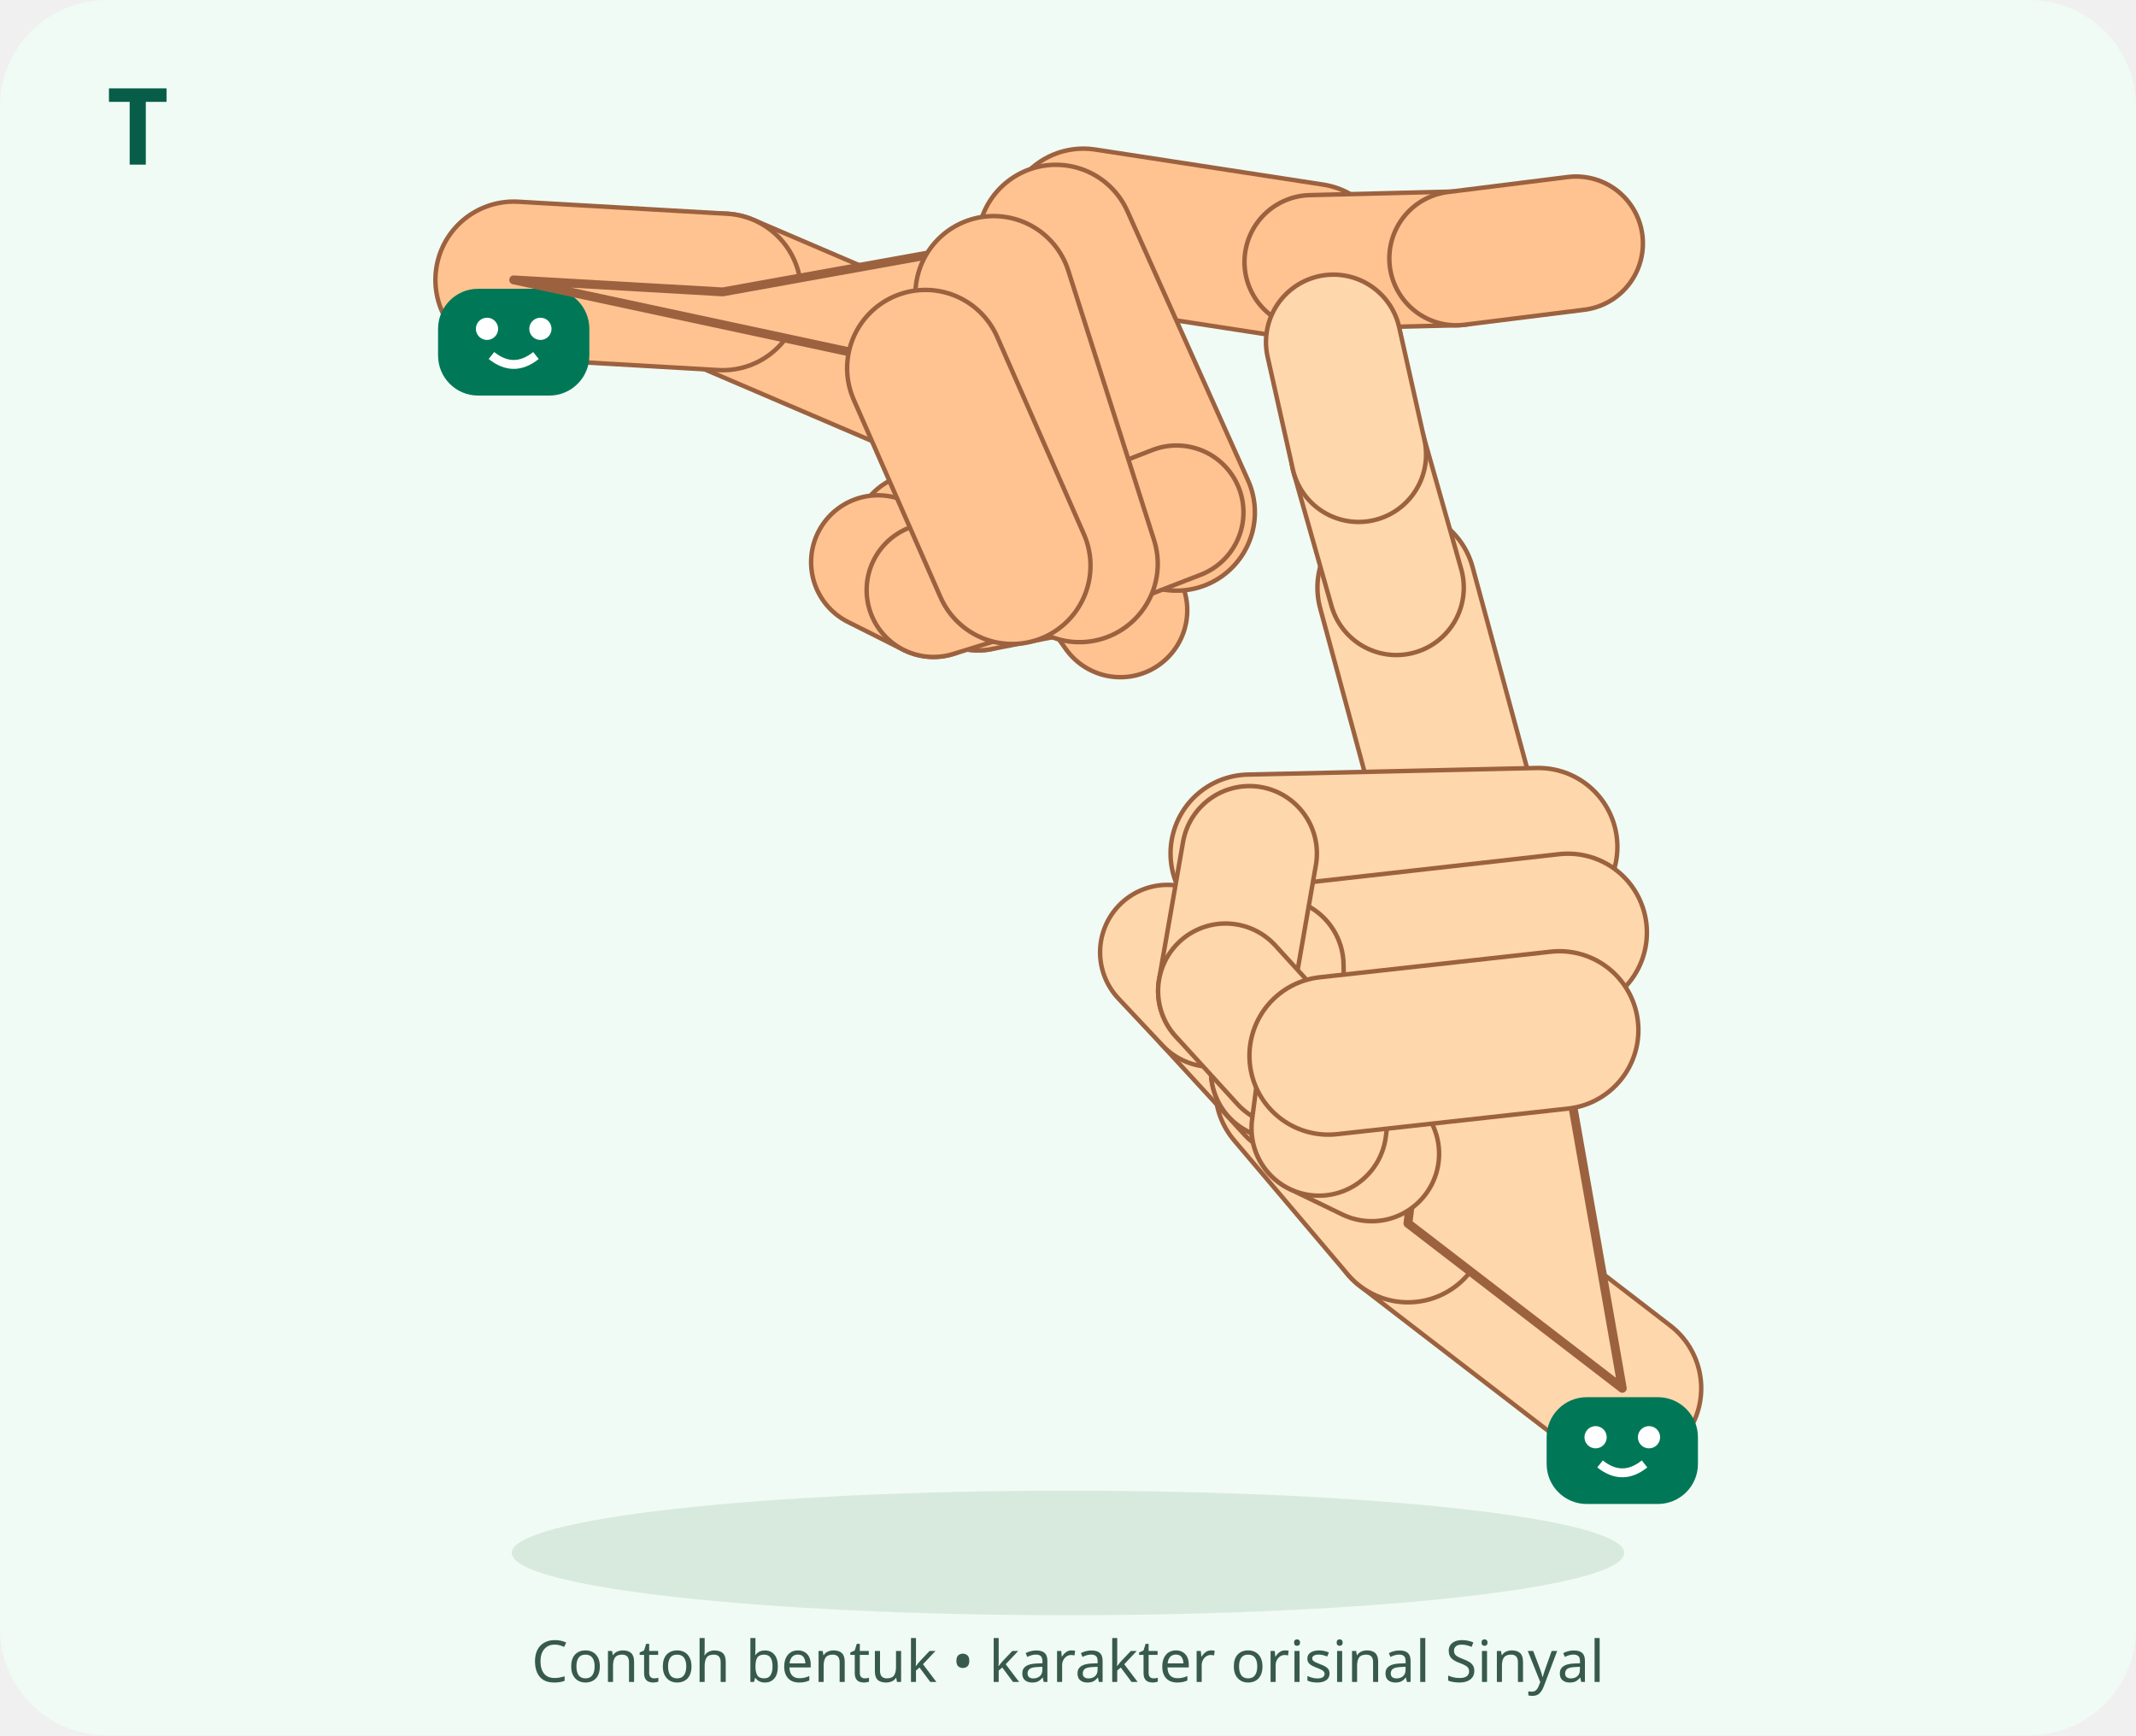
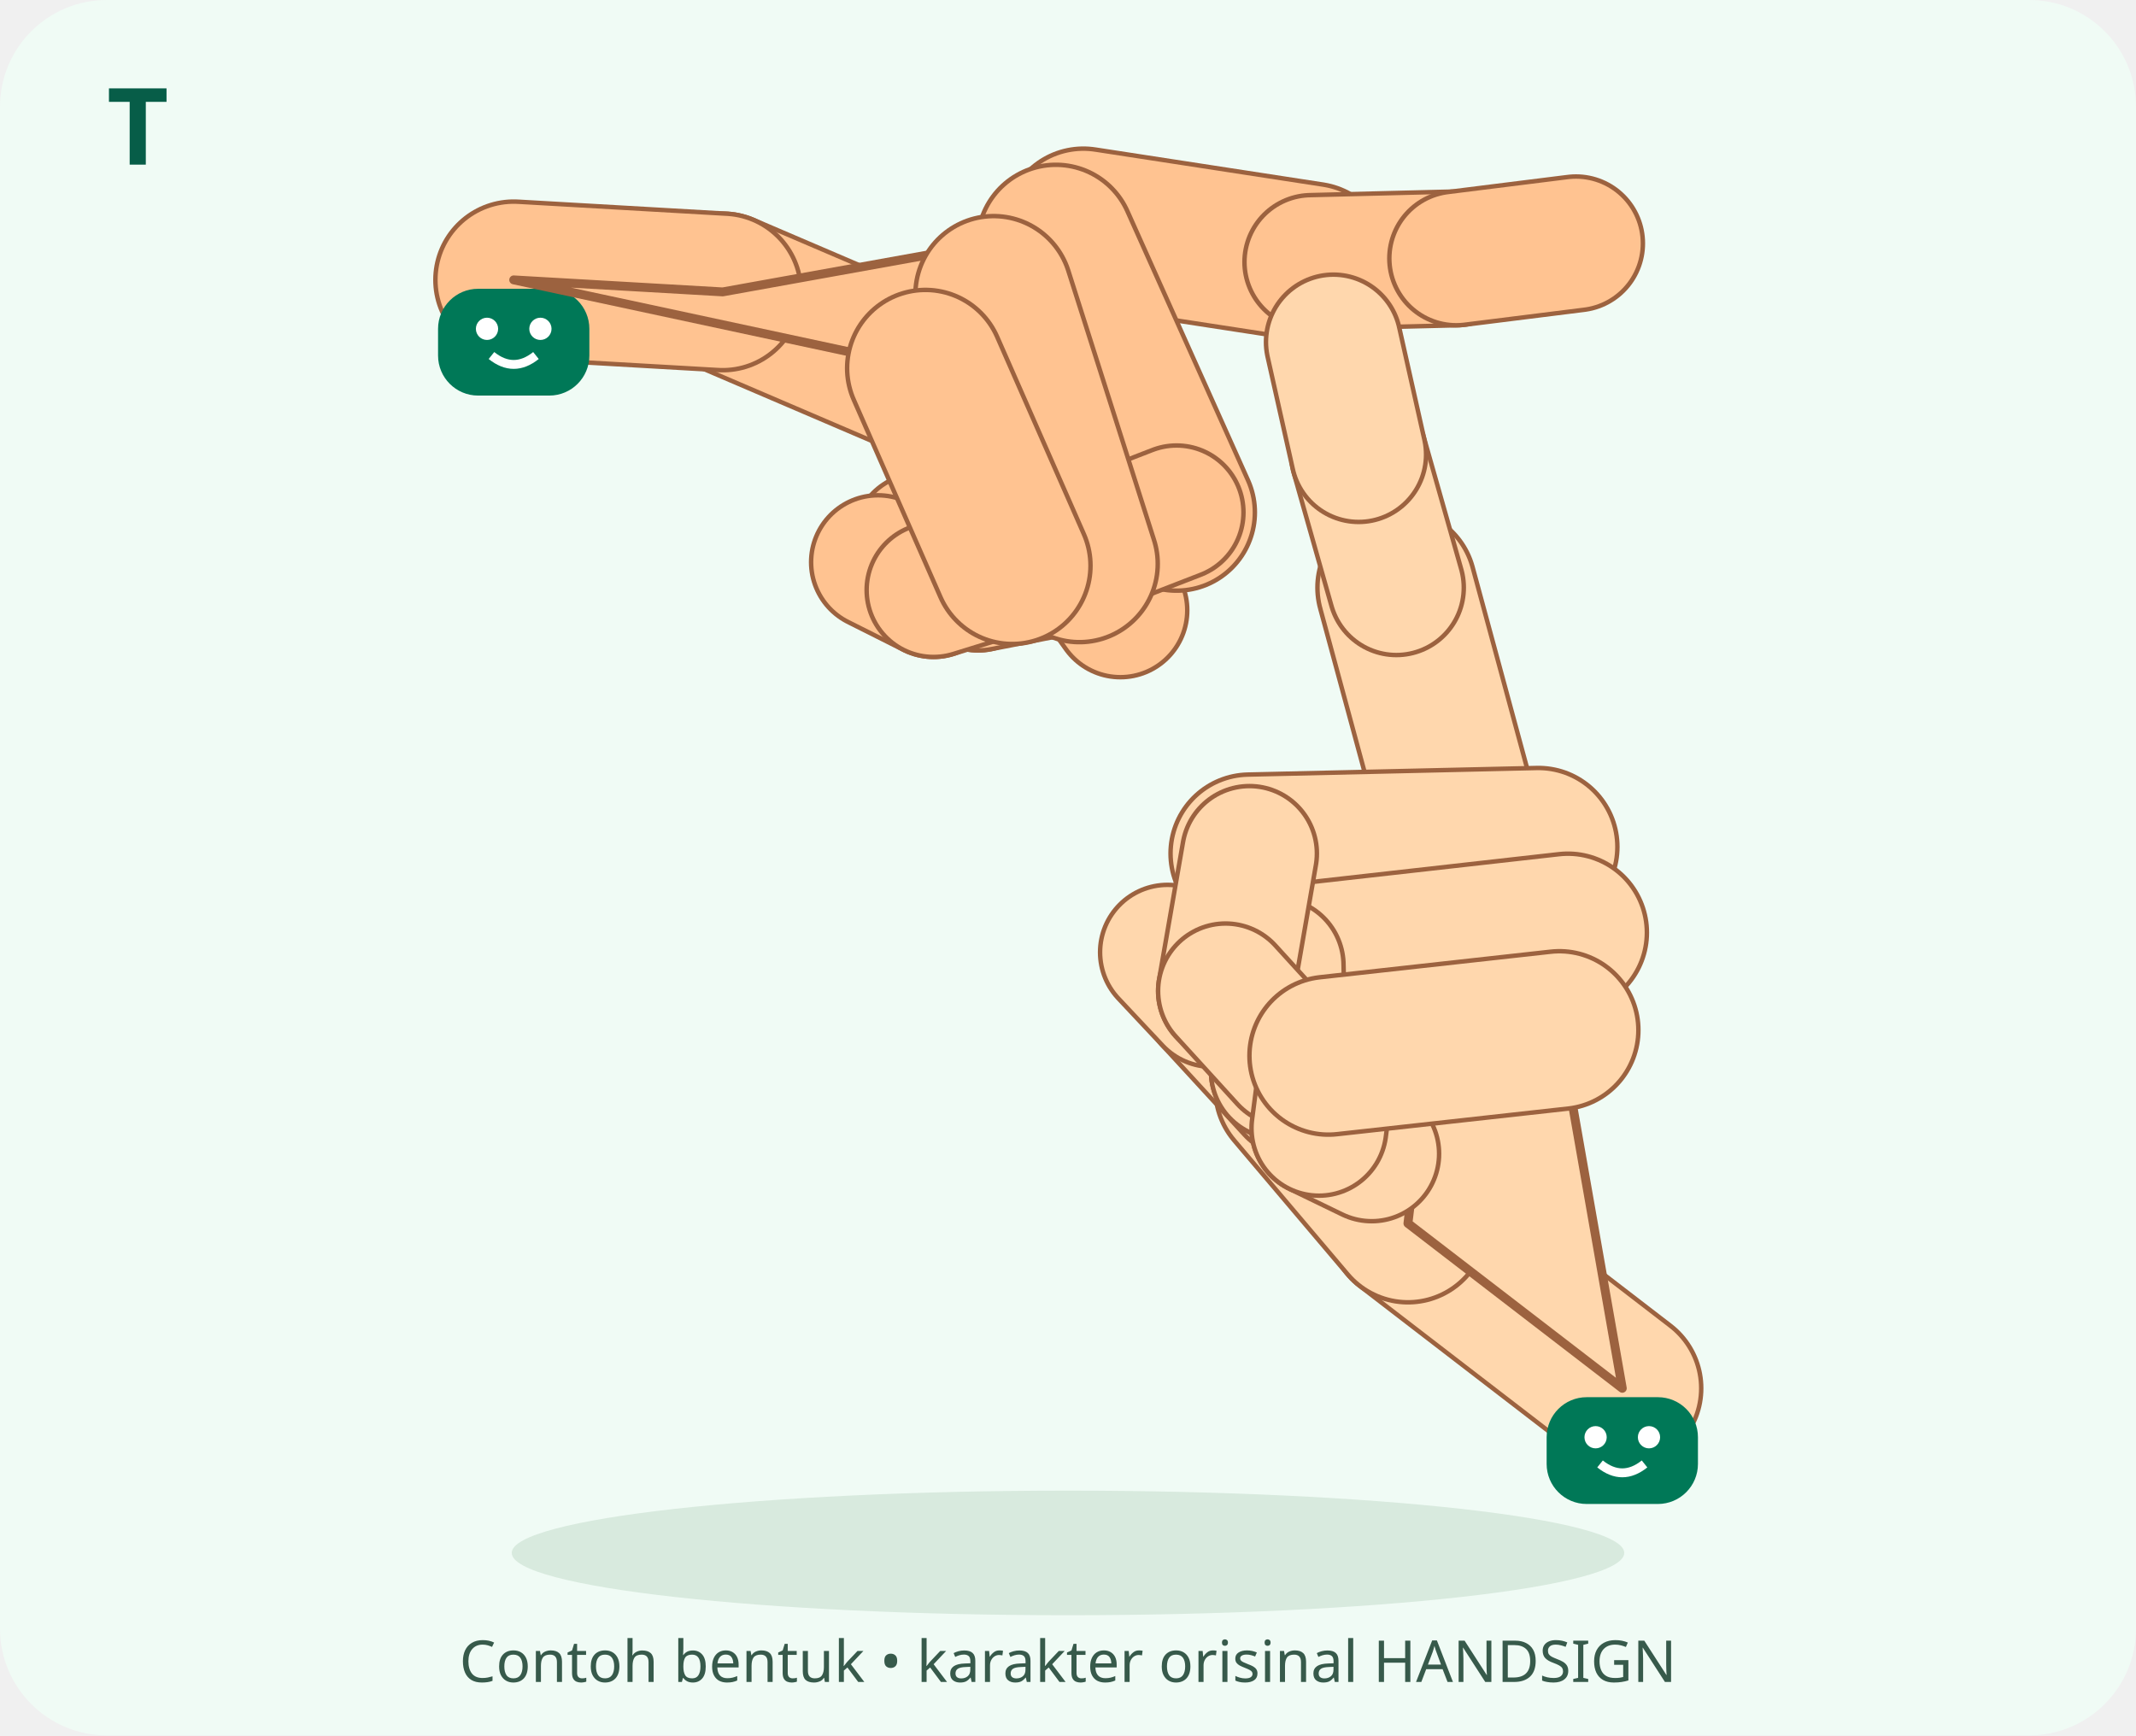
<svg xmlns="http://www.w3.org/2000/svg" viewBox="0 0 480 390" role="img" aria-labelledby="title">
  <rect width="480" height="390" rx="24" fill="#f0fbf5" />
  <ellipse cx="240" cy="349" rx="125" ry="14" fill="#d8eade" />
  <path d="M162.41 65.60L207.99 85.12" stroke="#9c623f" stroke-width="36.192" stroke-linecap="round" />
  <path d="M162.41 65.60L207.99 85.12" stroke="#ffc391" stroke-width="34.192" stroke-linecap="round" />
  <path d="M115.44 62.90L162.41 65.60" stroke="#9c623f" stroke-width="36.192" stroke-linecap="round" />
  <path d="M115.44 62.90L162.41 65.60" stroke="#ffc391" stroke-width="34.192" stroke-linecap="round" />
  <path d="M207.99 85.12L234.82 113.37" stroke="#9c623f" stroke-width="31.063" stroke-linecap="round" />
  <path d="M207.99 85.12L234.82 113.37" stroke="#ffc391" stroke-width="29.063" stroke-linecap="round" />
  <path d="M364.56 312.00L316.39 274.94" stroke="#9c623f" stroke-width="36.474" stroke-linecap="round" />
  <path d="M364.56 312.00L316.39 274.94" stroke="#ffd7ad" stroke-width="34.474" stroke-linecap="round" />
  <path d="M234.82 113.37L251.77 137.16" stroke="#9c623f" stroke-width="31.063" stroke-linecap="round" />
  <path d="M234.82 113.37L251.77 137.16" stroke="#ffc391" stroke-width="29.063" stroke-linecap="round" />
  <path d="M243.45 51.00L294.69 58.88" stroke="#9c623f" stroke-width="36.192" stroke-linecap="round" />
  <path d="M243.45 51.00L294.69 58.88" stroke="#ffc391" stroke-width="34.192" stroke-linecap="round" />
  <path d="M316.39 274.94L290.85 244.79" stroke="#9c623f" stroke-width="36.474" stroke-linecap="round" />
  <path d="M316.39 274.94L290.85 244.79" stroke="#ffd7ad" stroke-width="34.474" stroke-linecap="round" />
  <rect x="98.44" y="64.90" width="34" height="24" rx="9" fill="#007857" />
  <circle cx="109.44" cy="73.90" r="2.5" fill="white" />
  <circle cx="121.44" cy="73.90" r="2.5" fill="white" />
  <path d="M110.44 79.90q5 4 10 0" fill="none" stroke="white" stroke-width="2" />
  <rect x="347.56" y="314.00" width="34" height="24" rx="9" fill="#007857" />
  <circle cx="358.56" cy="323.00" r="2.5" fill="white" />
  <circle cx="370.56" cy="323.00" r="2.5" fill="white" />
  <path d="M359.56 329.00q5 4 10 0" fill="none" stroke="white" stroke-width="2" />
  <polygon points="115.44,62.90 162.41,65.60 243.45,51.00 237.28,54.63 223.30,66.16 207.96,82.75" fill="#ffc391" stroke="#9c623f" stroke-width="2" stroke-linejoin="round" />
  <path d="M294.69 58.88L327.24 58.07" stroke="#9c623f" stroke-width="31.063" stroke-linecap="round" />
  <path d="M294.69 58.88L327.24 58.07" stroke="#ffc391" stroke-width="29.063" stroke-linecap="round" />
  <path d="M237.28 54.63L264.40 115.15" stroke="#9c623f" stroke-width="36.192" stroke-linecap="round" />
  <path d="M237.28 54.63L264.40 115.15" stroke="#ffc391" stroke-width="34.192" stroke-linecap="round" />
  <polygon points="364.56,312.00 316.39,274.94 327.53,182.77 345.72,190.33 352.35,209.59 350.44,231.51" fill="#ffd7ad" stroke="#9c623f" stroke-width="2" stroke-linejoin="round" />
  <path d="M290.85 244.79L272.30 224.60" stroke="#9c623f" stroke-width="31.303" stroke-linecap="round" />
  <path d="M290.85 244.79L272.30 224.60" stroke="#ffd7ad" stroke-width="29.303" stroke-linecap="round" />
  <path d="M219.82 131.14L206.84 121.39" stroke="#9c623f" stroke-width="31.063" stroke-linecap="round" />
  <path d="M219.82 131.14L206.84 121.39" stroke="#ffc391" stroke-width="29.063" stroke-linecap="round" />
  <path d="M327.24 58.07L354.16 54.70" stroke="#9c623f" stroke-width="31.063" stroke-linecap="round" />
  <path d="M327.24 58.07L354.16 54.70" stroke="#ffc391" stroke-width="29.063" stroke-linecap="round" />
  <path d="M327.53 182.77L313.79 132.06" stroke="#9c623f" stroke-width="36.474" stroke-linecap="round" />
  <path d="M327.53 182.77L313.79 132.06" stroke="#ffd7ad" stroke-width="34.474" stroke-linecap="round" />
  <path d="M209.78 132.61L197.30 126.34" stroke="#9c623f" stroke-width="31.063" stroke-linecap="round" />
  <path d="M209.78 132.61L197.30 126.34" stroke="#ffc391" stroke-width="29.063" stroke-linecap="round" />
  <path d="M240.82 124.29L225.83 117.67" stroke="#9c623f" stroke-width="31.063" stroke-linecap="round" />
  <path d="M240.82 124.29L225.83 117.67" stroke="#ffc391" stroke-width="29.063" stroke-linecap="round" />
  <path d="M264.40 115.15L240.82 124.29" stroke="#9c623f" stroke-width="31.063" stroke-linecap="round" />
  <path d="M264.40 115.15L240.82 124.29" stroke="#ffc391" stroke-width="29.063" stroke-linecap="round" />
  <path d="M287.28 240.76L302.36 249.40" stroke="#9c623f" stroke-width="31.303" stroke-linecap="round" />
  <path d="M287.28 240.76L302.36 249.40" stroke="#ffd7ad" stroke-width="29.303" stroke-linecap="round" />
  <path d="M242.57 126.72L219.82 131.14" stroke="#9c623f" stroke-width="31.063" stroke-linecap="round" />
  <path d="M242.57 126.72L219.82 131.14" stroke="#ffc391" stroke-width="29.063" stroke-linecap="round" />
  <path d="M223.30 66.16L242.57 126.72" stroke="#9c623f" stroke-width="36.192" stroke-linecap="round" />
  <path d="M223.30 66.16L242.57 126.72" stroke="#ffc391" stroke-width="34.192" stroke-linecap="round" />
  <path d="M345.72 190.33L280.78 191.81" stroke="#9c623f" stroke-width="36.474" stroke-linecap="round" />
  <path d="M345.72 190.33L280.78 191.81" stroke="#ffd7ad" stroke-width="34.474" stroke-linecap="round" />
  <path d="M227.46 127.13L209.78 132.61" stroke="#9c623f" stroke-width="31.063" stroke-linecap="round" />
  <path d="M227.46 127.13L209.78 132.61" stroke="#ffc391" stroke-width="29.063" stroke-linecap="round" />
  <path d="M352.35 209.59L286.77 216.97" stroke="#9c623f" stroke-width="36.474" stroke-linecap="round" />
  <path d="M352.35 209.59L286.77 216.97" stroke="#ffd7ad" stroke-width="34.474" stroke-linecap="round" />
  <path d="M296.39 253.56L308.24 259.30" stroke="#9c623f" stroke-width="31.303" stroke-linecap="round" />
  <path d="M296.39 253.56L308.24 259.30" stroke="#ffd7ad" stroke-width="29.303" stroke-linecap="round" />
  <path d="M286.77 216.97L287.28 240.76" stroke="#9c623f" stroke-width="31.303" stroke-linecap="round" />
  <path d="M286.77 216.97L287.28 240.76" stroke="#ffd7ad" stroke-width="29.303" stroke-linecap="round" />
  <path d="M313.79 132.06L305.31 102.15" stroke="#9c623f" stroke-width="31.303" stroke-linecap="round" />
  <path d="M313.79 132.06L305.31 102.15" stroke="#ffd7ad" stroke-width="29.303" stroke-linecap="round" />
  <path d="M272.30 224.60L262.36 214.01" stroke="#9c623f" stroke-width="31.303" stroke-linecap="round" />
  <path d="M272.30 224.60L262.36 214.01" stroke="#ffd7ad" stroke-width="29.303" stroke-linecap="round" />
  <path d="M207.96 82.75L227.46 127.13" stroke="#9c623f" stroke-width="36.192" stroke-linecap="round" />
  <path d="M207.96 82.75L227.46 127.13" stroke="#ffc391" stroke-width="34.192" stroke-linecap="round" />
  <path d="M280.78 191.81L275.40 222.70" stroke="#9c623f" stroke-width="31.303" stroke-linecap="round" />
  <path d="M280.78 191.81L275.40 222.70" stroke="#ffd7ad" stroke-width="29.303" stroke-linecap="round" />
  <path d="M275.40 222.70L289.25 237.90" stroke="#9c623f" stroke-width="31.303" stroke-linecap="round" />
  <path d="M275.40 222.70L289.25 237.90" stroke="#ffd7ad" stroke-width="29.303" stroke-linecap="round" />
  <path d="M298.51 237.26L296.39 253.56" stroke="#9c623f" stroke-width="31.303" stroke-linecap="round" />
  <path d="M298.51 237.26L296.39 253.56" stroke="#ffd7ad" stroke-width="29.303" stroke-linecap="round" />
  <path d="M350.44 231.51L298.51 237.26" stroke="#9c623f" stroke-width="36.474" stroke-linecap="round" />
  <path d="M350.44 231.51L298.51 237.26" stroke="#ffd7ad" stroke-width="34.474" stroke-linecap="round" />
  <path d="M305.31 102.15L299.64 76.87" stroke="#9c623f" stroke-width="31.303" stroke-linecap="round" />
  <path d="M305.31 102.15L299.64 76.87" stroke="#ffd7ad" stroke-width="29.303" stroke-linecap="round" />
  <text x="24" y="37" font-family="sans-serif" font-size="24" font-weight="bold" fill="#075d48">T</text>
-   <text x="240" y="378" text-anchor="middle" font-family="sans-serif" font-size="13" fill="#375a4b">Contoh bentuk • karakter orisinal Sinyal</text>
+   <text x="240" y="378" text-anchor="middle" font-family="sans-serif" font-size="13" fill="#375a4b">Contoh bentuk • karakter orisinal HANDSIGN</text>
</svg>
